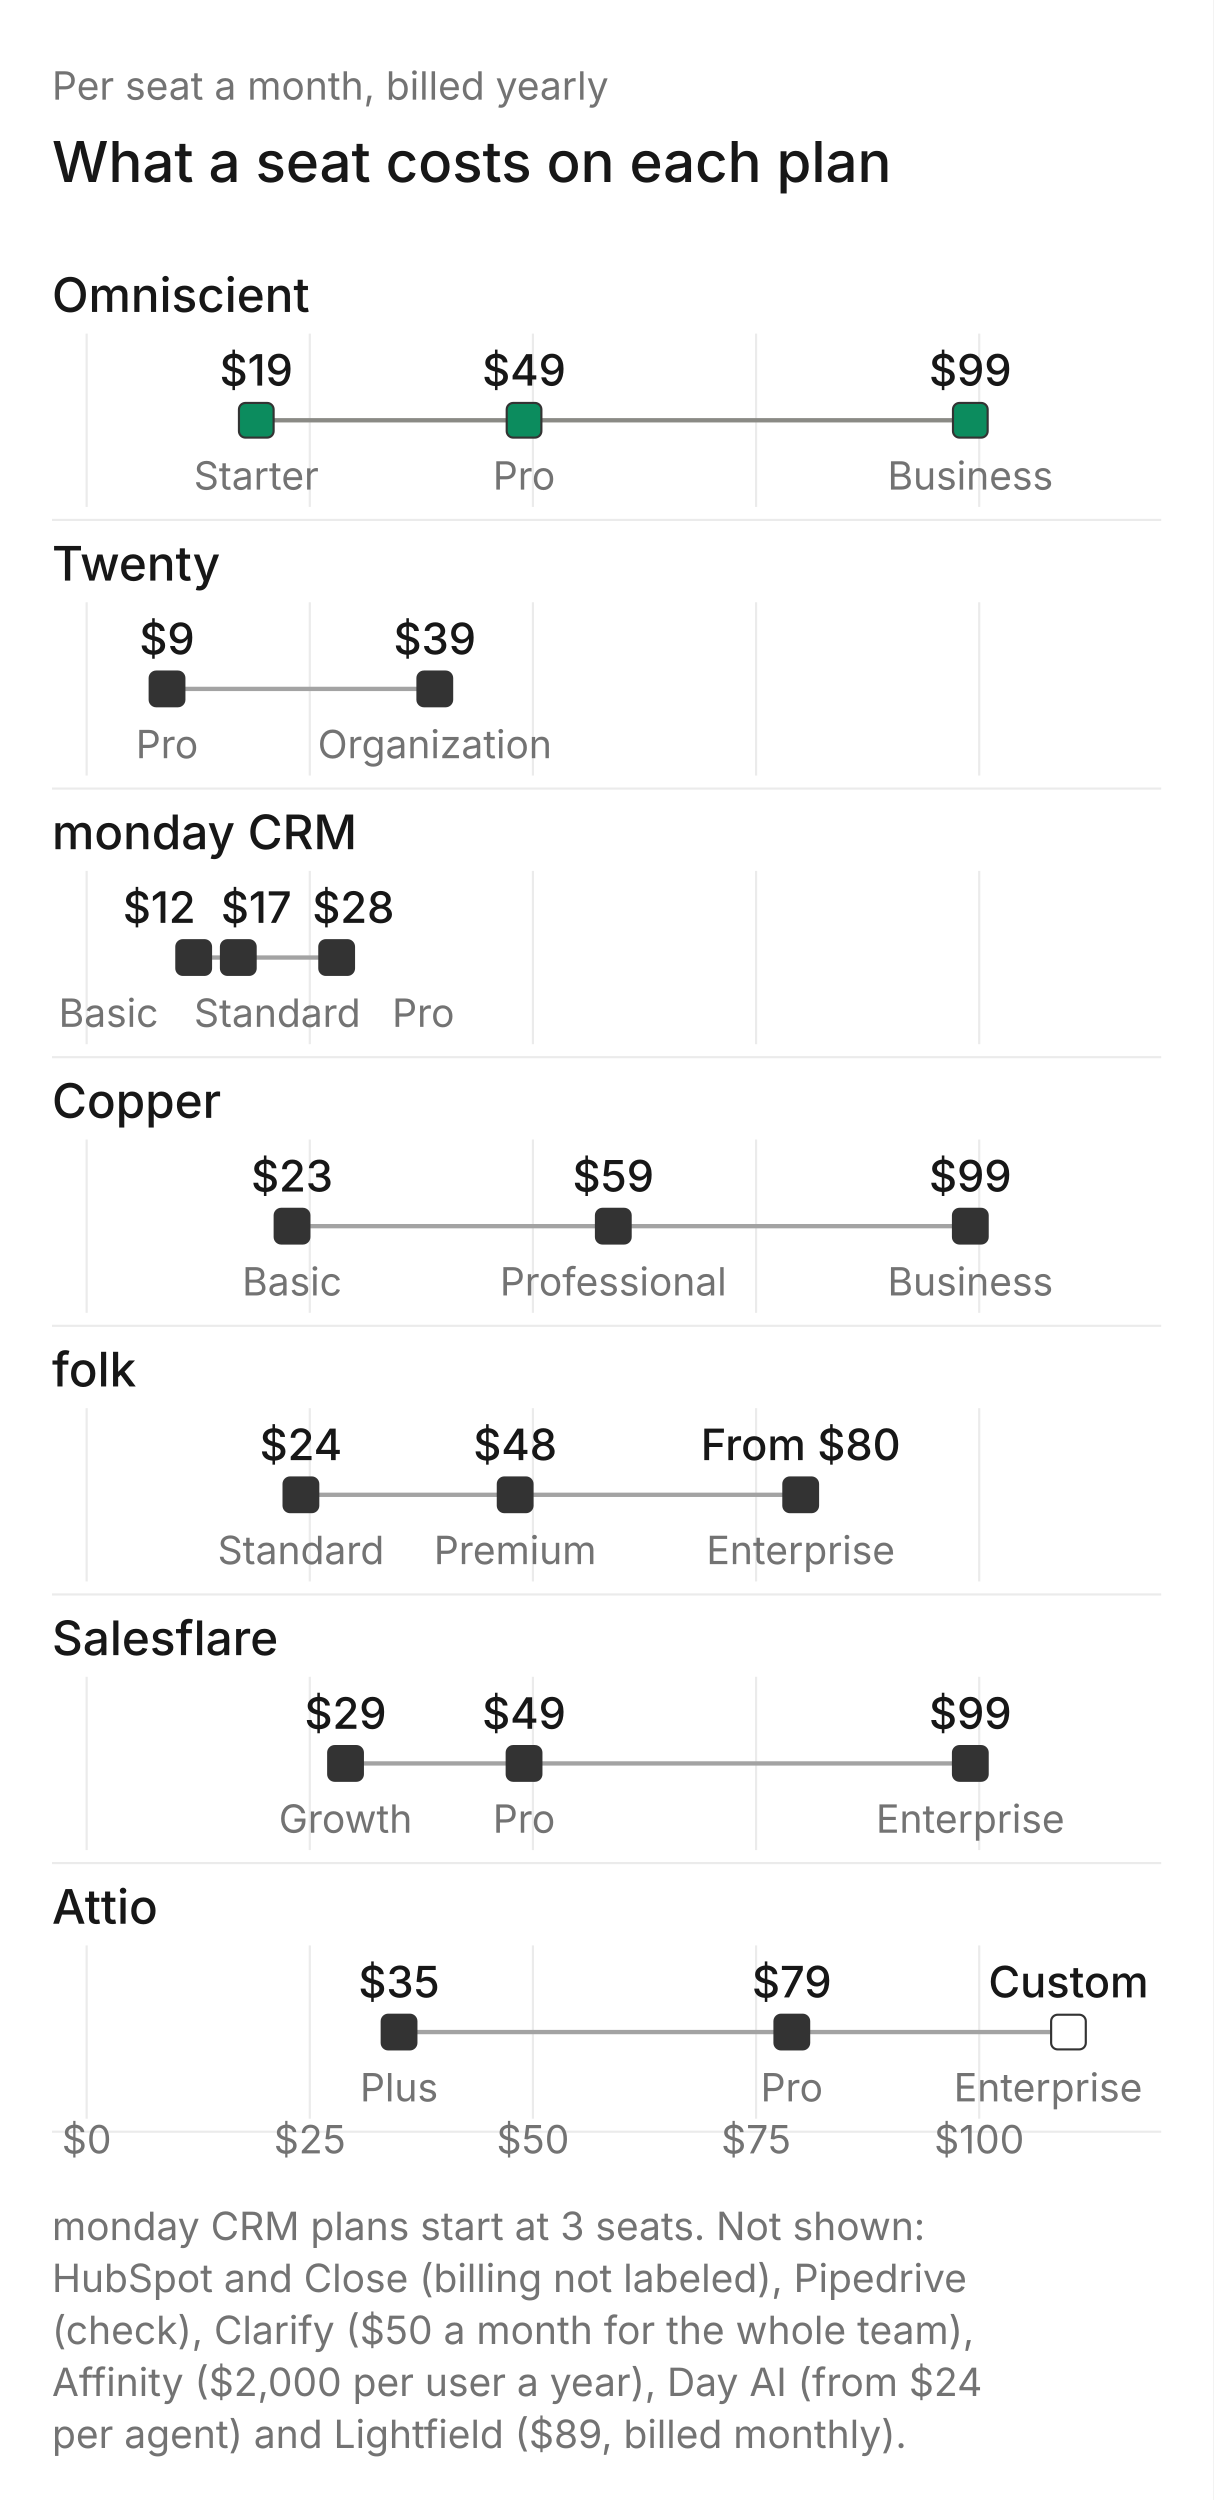
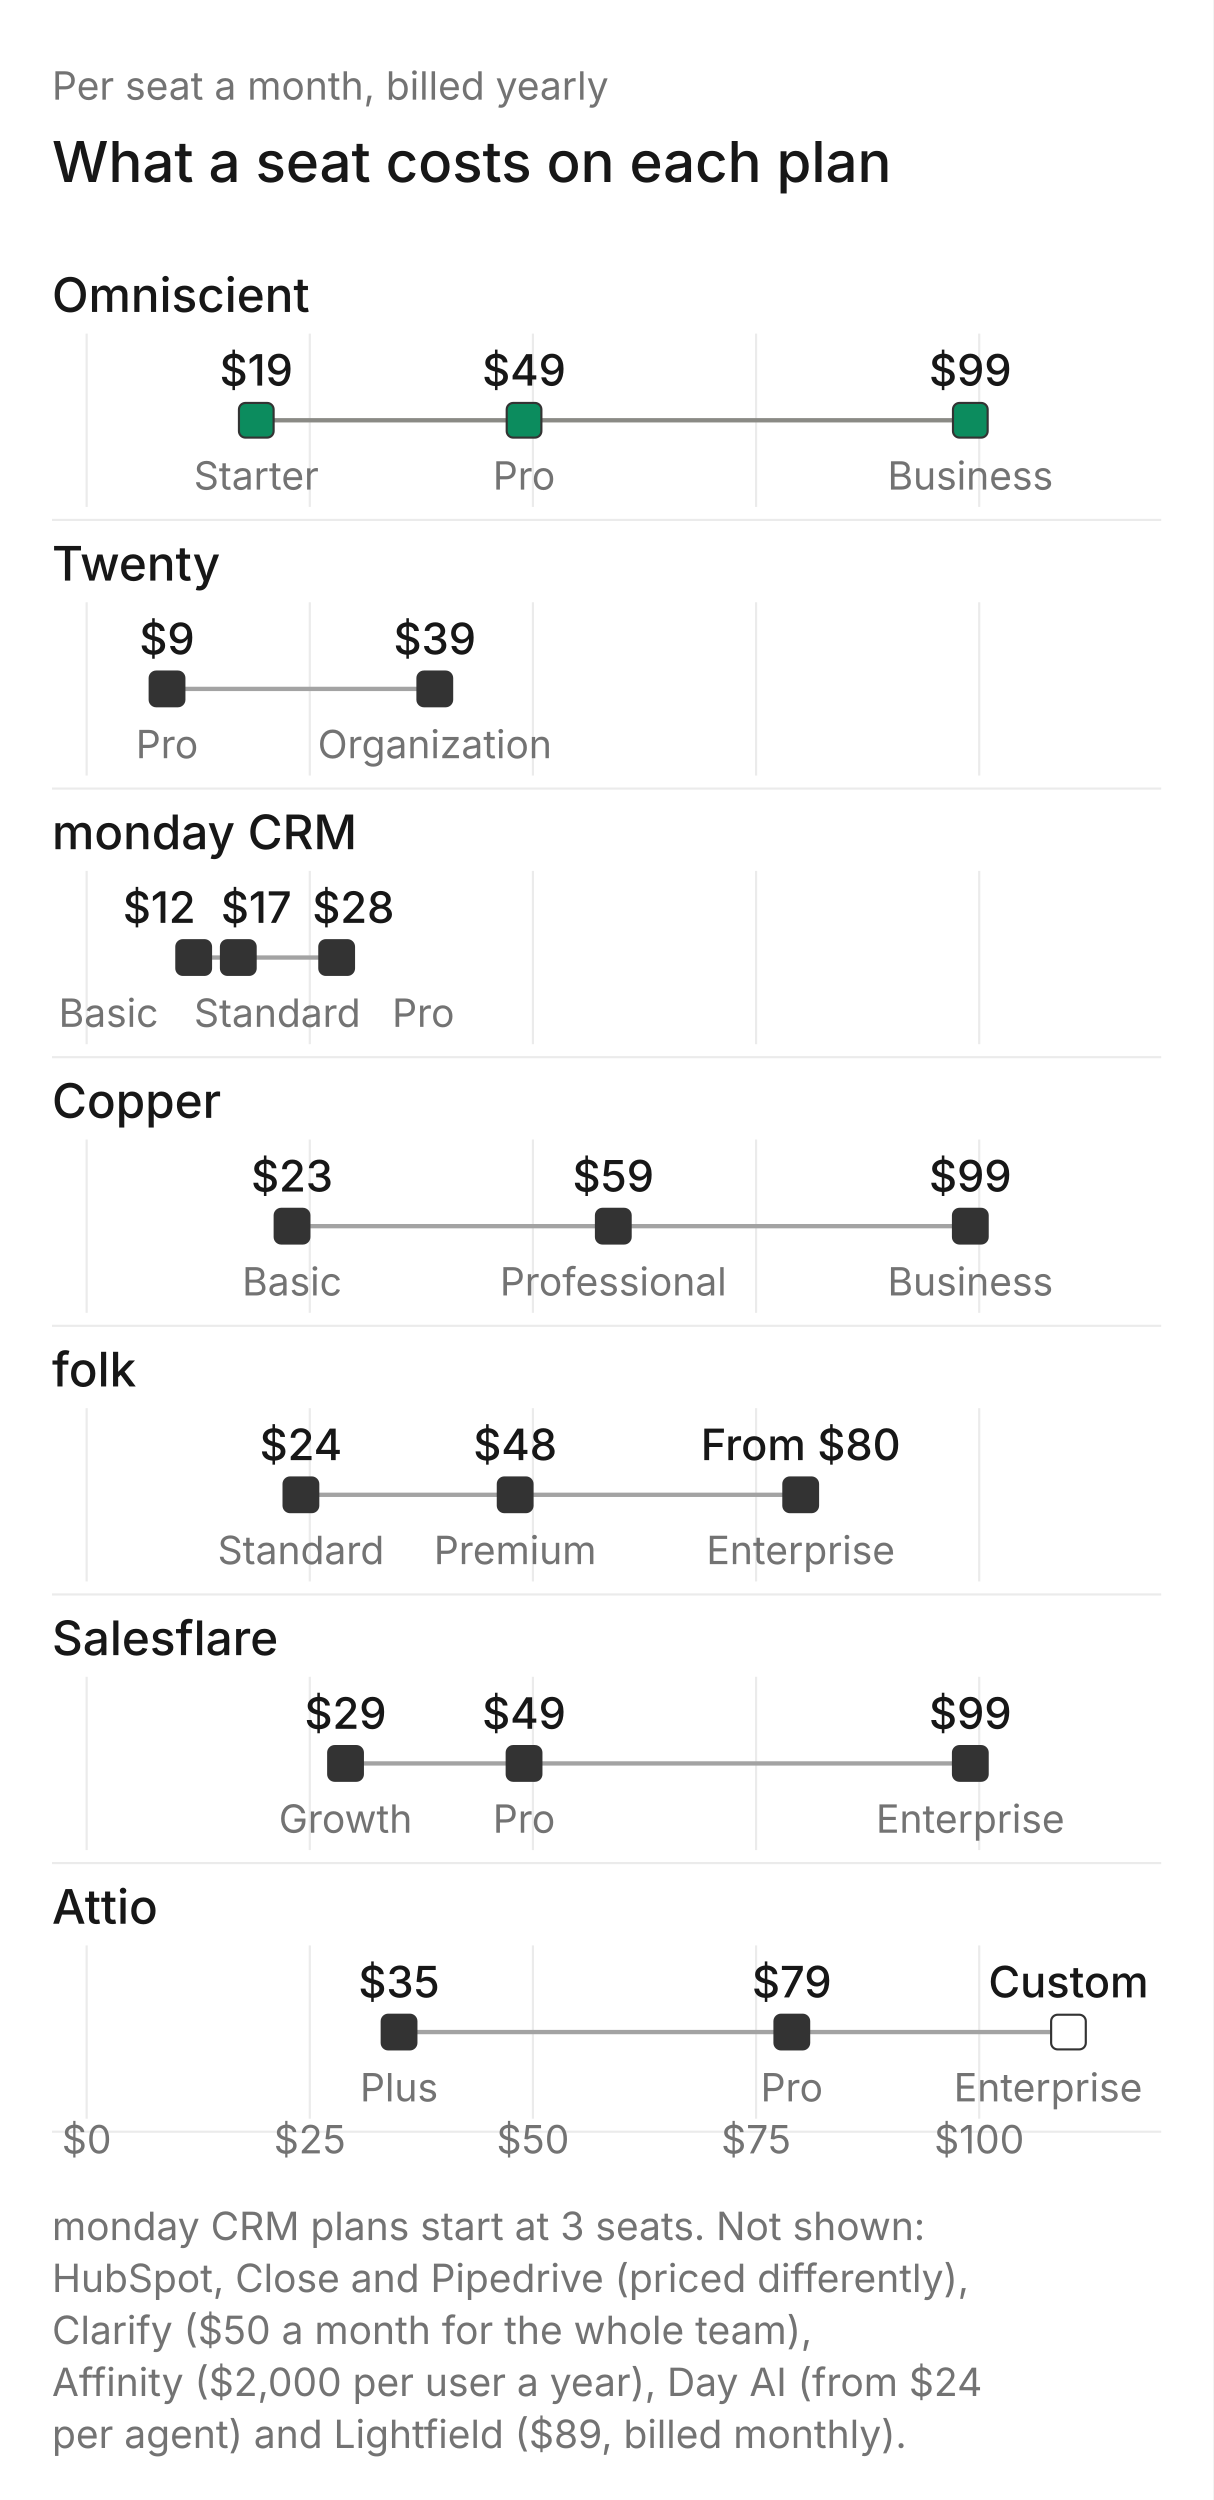
<svg xmlns="http://www.w3.org/2000/svg" viewBox="0 0 560 1154" width="560" height="1154" role="img" aria-labelledby="t d" font-family="Inter, system-ui, sans-serif">
  <rect width="560" height="1154" fill="#ffffff" />
  <text x="24" y="46" font-family="Inter, system-ui, sans-serif" font-size="18" fill="#737373">Per seat a month, billed yearly</text>
  <text x="24" y="84" font-size="26" font-weight="500" fill="#171717">What a seat costs <tspan fill="#171717">on each plan</tspan>
  </text>
  <line x1="40.0" y1="154" x2="40.0" y2="234" stroke="#ebebeb" />
  <line x1="143.0" y1="154" x2="143.0" y2="234" stroke="#ebebeb" />
  <line x1="246.0" y1="154" x2="246.0" y2="234" stroke="#ebebeb" />
  <line x1="349.0" y1="154" x2="349.0" y2="234" stroke="#ebebeb" />
  <line x1="452.0" y1="154" x2="452.0" y2="234" stroke="#ebebeb" />
  <text x="24" y="144" font-size="22" font-weight="500" fill="#171717">Omniscient</text>
  <line x1="118.3" y1="194" x2="447.9" y2="194" stroke="#8a8a85" stroke-width="2" />
  <rect x="110.3" y="186" width="16" height="16" fill="#0c8c5e" stroke="#333333" rx="3" />
  <text x="118.3" y="178" text-anchor="middle" font-size="20" font-weight="500" fill="#171717">$19</text>
  <text x="118.3" y="226" text-anchor="middle" font-size="18" fill="#737373">Starter</text>
  <rect x="233.9" y="186" width="16" height="16" fill="#0c8c5e" stroke="#333333" rx="3" />
  <text x="241.9" y="178" text-anchor="middle" font-size="20" font-weight="500" fill="#171717">$49</text>
  <text x="241.9" y="226" text-anchor="middle" font-size="18" fill="#737373">Pro</text>
  <rect x="439.9" y="186" width="16" height="16" fill="#0c8c5e" stroke="#333333" rx="3" />
  <text x="447.9" y="178" text-anchor="middle" font-size="20" font-weight="500" fill="#171717">$99</text>
  <text x="447.9" y="226" text-anchor="middle" font-size="18" fill="#737373">Business</text>
  <line x1="24" y1="240" x2="536" y2="240" stroke="#ebebeb" />
  <line x1="40.0" y1="278" x2="40.0" y2="358" stroke="#ebebeb" />
  <line x1="143.0" y1="278" x2="143.0" y2="358" stroke="#ebebeb" />
  <line x1="246.0" y1="278" x2="246.0" y2="358" stroke="#ebebeb" />
  <line x1="349.0" y1="278" x2="349.0" y2="358" stroke="#ebebeb" />
  <line x1="452.0" y1="278" x2="452.0" y2="358" stroke="#ebebeb" />
  <text x="24" y="268" font-size="22" font-weight="500" fill="#171717">Twenty</text>
  <line x1="77.1" y1="318" x2="200.7" y2="318" stroke="#a3a3a3" stroke-width="2" />
  <rect x="69.1" y="310" width="16" height="16" fill="#333333" stroke="#333333" rx="3" />
  <text x="77.1" y="302" text-anchor="middle" font-size="20" font-weight="500" fill="#171717">$9</text>
  <text x="77.1" y="350" text-anchor="middle" font-size="18" fill="#737373">Pro</text>
  <rect x="192.7" y="310" width="16" height="16" fill="#333333" stroke="#333333" rx="3" />
  <text x="200.7" y="302" text-anchor="middle" font-size="20" font-weight="500" fill="#171717">$39</text>
  <text x="200.7" y="350" text-anchor="middle" font-size="18" fill="#737373">Organization</text>
  <line x1="24" y1="364" x2="536" y2="364" stroke="#ebebeb" />
  <line x1="40.0" y1="402" x2="40.0" y2="482" stroke="#ebebeb" />
  <line x1="143.0" y1="402" x2="143.0" y2="482" stroke="#ebebeb" />
  <line x1="246.0" y1="402" x2="246.0" y2="482" stroke="#ebebeb" />
  <line x1="349.0" y1="402" x2="349.0" y2="482" stroke="#ebebeb" />
  <line x1="452.0" y1="402" x2="452.0" y2="482" stroke="#ebebeb" />
  <text x="24" y="392" font-size="22" font-weight="500" fill="#171717">monday CRM</text>
  <line x1="89.4" y1="442" x2="155.4" y2="442" stroke="#a3a3a3" stroke-width="2" />
  <rect x="81.4" y="434" width="16" height="16" fill="#333333" stroke="#333333" rx="3" />
  <text x="73.5" y="426" text-anchor="middle" font-size="20" font-weight="500" fill="#171717">$12</text>
  <text x="50.1" y="474" text-anchor="middle" font-size="18" fill="#737373">Basic</text>
  <rect x="102.0" y="434" width="16" height="16" fill="#333333" stroke="#333333" rx="3" />
  <text x="118.3" y="426" text-anchor="middle" font-size="20" font-weight="500" fill="#171717">$17</text>
  <text x="128.0" y="474" text-anchor="middle" font-size="18" fill="#737373">Standard</text>
  <rect x="147.4" y="434" width="16" height="16" fill="#333333" stroke="#333333" rx="3" />
  <text x="163.1" y="426" text-anchor="middle" font-size="20" font-weight="500" fill="#171717">$28</text>
  <text x="195.4" y="474" text-anchor="middle" font-size="18" fill="#737373">Pro</text>
  <line x1="24" y1="488" x2="536" y2="488" stroke="#ebebeb" />
  <line x1="40.0" y1="526" x2="40.0" y2="606" stroke="#ebebeb" />
  <line x1="143.0" y1="526" x2="143.0" y2="606" stroke="#ebebeb" />
  <line x1="246.0" y1="526" x2="246.0" y2="606" stroke="#ebebeb" />
  <line x1="349.0" y1="526" x2="349.0" y2="606" stroke="#ebebeb" />
  <line x1="452.0" y1="526" x2="452.0" y2="606" stroke="#ebebeb" />
  <text x="24" y="516" font-size="22" font-weight="500" fill="#171717">Copper</text>
  <line x1="134.8" y1="566" x2="447.9" y2="566" stroke="#a3a3a3" stroke-width="2" />
  <rect x="126.8" y="558" width="16" height="16" fill="#333333" stroke="#333333" rx="3" />
  <text x="134.8" y="550" text-anchor="middle" font-size="20" font-weight="500" fill="#171717">$23</text>
  <text x="134.8" y="598" text-anchor="middle" font-size="18" fill="#737373">Basic</text>
  <rect x="275.1" y="558" width="16" height="16" fill="#333333" stroke="#333333" rx="3" />
  <text x="283.1" y="550" text-anchor="middle" font-size="20" font-weight="500" fill="#171717">$59</text>
  <text x="283.1" y="598" text-anchor="middle" font-size="18" fill="#737373">Professional</text>
  <rect x="439.9" y="558" width="16" height="16" fill="#333333" stroke="#333333" rx="3" />
  <text x="447.9" y="550" text-anchor="middle" font-size="20" font-weight="500" fill="#171717">$99</text>
  <text x="447.9" y="598" text-anchor="middle" font-size="18" fill="#737373">Business</text>
  <line x1="24" y1="612" x2="536" y2="612" stroke="#ebebeb" />
  <line x1="40.0" y1="650" x2="40.0" y2="730" stroke="#ebebeb" />
  <line x1="143.0" y1="650" x2="143.0" y2="730" stroke="#ebebeb" />
  <line x1="246.0" y1="650" x2="246.0" y2="730" stroke="#ebebeb" />
  <line x1="349.0" y1="650" x2="349.0" y2="730" stroke="#ebebeb" />
  <line x1="452.0" y1="650" x2="452.0" y2="730" stroke="#ebebeb" />
  <text x="24" y="640" font-size="22" font-weight="500" fill="#171717">folk</text>
  <line x1="138.9" y1="690" x2="369.6" y2="690" stroke="#a3a3a3" stroke-width="2" />
  <rect x="130.9" y="682" width="16" height="16" fill="#333333" stroke="#333333" rx="3" />
  <text x="138.9" y="674" text-anchor="middle" font-size="20" font-weight="500" fill="#171717">$24</text>
  <text x="138.9" y="722" text-anchor="middle" font-size="18" fill="#737373">Standard</text>
  <rect x="229.8" y="682" width="16" height="16" fill="#333333" stroke="#333333" rx="3" />
  <text x="237.8" y="674" text-anchor="middle" font-size="20" font-weight="500" fill="#171717">$48</text>
  <text x="237.8" y="722" text-anchor="middle" font-size="18" fill="#737373">Premium</text>
  <rect x="361.6" y="682" width="16" height="16" fill="#333333" stroke="#333333" rx="3" />
  <text x="369.6" y="674" text-anchor="middle" font-size="20" font-weight="500" fill="#171717">From $80</text>
  <text x="369.6" y="722" text-anchor="middle" font-size="18" fill="#737373">Enterprise</text>
  <line x1="24" y1="736" x2="536" y2="736" stroke="#ebebeb" />
  <line x1="40.0" y1="774" x2="40.0" y2="854" stroke="#ebebeb" />
  <line x1="143.0" y1="774" x2="143.0" y2="854" stroke="#ebebeb" />
  <line x1="246.0" y1="774" x2="246.0" y2="854" stroke="#ebebeb" />
  <line x1="349.0" y1="774" x2="349.0" y2="854" stroke="#ebebeb" />
  <line x1="452.0" y1="774" x2="452.0" y2="854" stroke="#ebebeb" />
  <text x="24" y="764" font-size="22" font-weight="500" fill="#171717">Salesflare</text>
  <line x1="159.5" y1="814" x2="447.9" y2="814" stroke="#a3a3a3" stroke-width="2" />
  <rect x="151.5" y="806" width="16" height="16" fill="#333333" stroke="#333333" rx="3" />
  <text x="159.5" y="798" text-anchor="middle" font-size="20" font-weight="500" fill="#171717">$29</text>
  <text x="159.5" y="846" text-anchor="middle" font-size="18" fill="#737373">Growth</text>
  <rect x="233.9" y="806" width="16" height="16" fill="#333333" stroke="#333333" rx="3" />
  <text x="241.9" y="798" text-anchor="middle" font-size="20" font-weight="500" fill="#171717">$49</text>
  <text x="241.9" y="846" text-anchor="middle" font-size="18" fill="#737373">Pro</text>
  <rect x="439.9" y="806" width="16" height="16" fill="#333333" stroke="#333333" rx="3" />
  <text x="447.9" y="798" text-anchor="middle" font-size="20" font-weight="500" fill="#171717">$99</text>
  <text x="447.9" y="846" text-anchor="middle" font-size="18" fill="#737373">Enterprise</text>
  <line x1="24" y1="860" x2="536" y2="860" stroke="#ebebeb" />
  <line x1="40.0" y1="898" x2="40.0" y2="978" stroke="#ebebeb" />
  <line x1="143.0" y1="898" x2="143.0" y2="978" stroke="#ebebeb" />
  <line x1="246.0" y1="898" x2="246.0" y2="978" stroke="#ebebeb" />
  <line x1="349.0" y1="898" x2="349.0" y2="978" stroke="#ebebeb" />
  <line x1="452.0" y1="898" x2="452.0" y2="978" stroke="#ebebeb" />
  <text x="24" y="888" font-size="22" font-weight="500" fill="#171717">Attio</text>
  <line x1="184.2" y1="938" x2="493.2" y2="938" stroke="#a3a3a3" stroke-width="2" />
  <rect x="176.2" y="930" width="16" height="16" fill="#333333" stroke="#333333" rx="3" />
  <text x="184.2" y="922" text-anchor="middle" font-size="20" font-weight="500" fill="#171717">$35</text>
  <text x="184.2" y="970" text-anchor="middle" font-size="18" fill="#737373">Plus</text>
  <rect x="357.5" y="930" width="16" height="16" fill="#333333" stroke="#333333" rx="3" />
  <text x="365.5" y="922" text-anchor="middle" font-size="20" font-weight="500" fill="#171717">$79</text>
  <text x="365.5" y="970" text-anchor="middle" font-size="18" fill="#737373">Pro</text>
  <rect x="485.2" y="930" width="16" height="16" fill="#ffffff" stroke="#333333" rx="3" />
  <text x="493.2" y="922" text-anchor="middle" font-size="20" font-weight="500" fill="#171717">Custom</text>
  <text x="483.8" y="970" text-anchor="middle" font-size="18" fill="#737373">Enterprise</text>
  <line x1="24" y1="984" x2="536" y2="984" stroke="#ebebeb" />
  <text x="40.0" y="994" text-anchor="middle" font-family="Inter, system-ui, sans-serif" font-size="18" fill="#737373">$0</text>
  <text x="143.0" y="994" text-anchor="middle" font-family="Inter, system-ui, sans-serif" font-size="18" fill="#737373">$25</text>
  <text x="246.0" y="994" text-anchor="middle" font-family="Inter, system-ui, sans-serif" font-size="18" fill="#737373">$50</text>
  <text x="349.0" y="994" text-anchor="middle" font-family="Inter, system-ui, sans-serif" font-size="18" fill="#737373">$75</text>
  <text x="452.0" y="994" text-anchor="middle" font-family="Inter, system-ui, sans-serif" font-size="18" fill="#737373">$100</text>
  <text x="24" y="1034" font-size="18" fill="#737373">monday CRM plans start at 3 seats. Not shown:</text>
-   <text x="24" y="1058" font-size="18" fill="#737373">HubSpot and Close (billing not labeled), Pipedrive</text>
-   <text x="24" y="1082" font-size="18" fill="#737373">(check), Clarify ($50 a month for the whole team),</text>
+   <text x="24" y="1058" font-size="18" fill="#737373">HubSpot, Close and Pipedrive (priced differently),</text>
+   <text x="24" y="1082" font-size="18" fill="#737373">Clarify ($50 a month for the whole team),</text>
  <text x="24" y="1106" font-size="18" fill="#737373">Affinity ($2,000 per user a year), Day AI (from $24</text>
  <text x="24" y="1130" font-size="18" fill="#737373">per agent) and Lightfield ($89, billed monthly).</text>
</svg>
